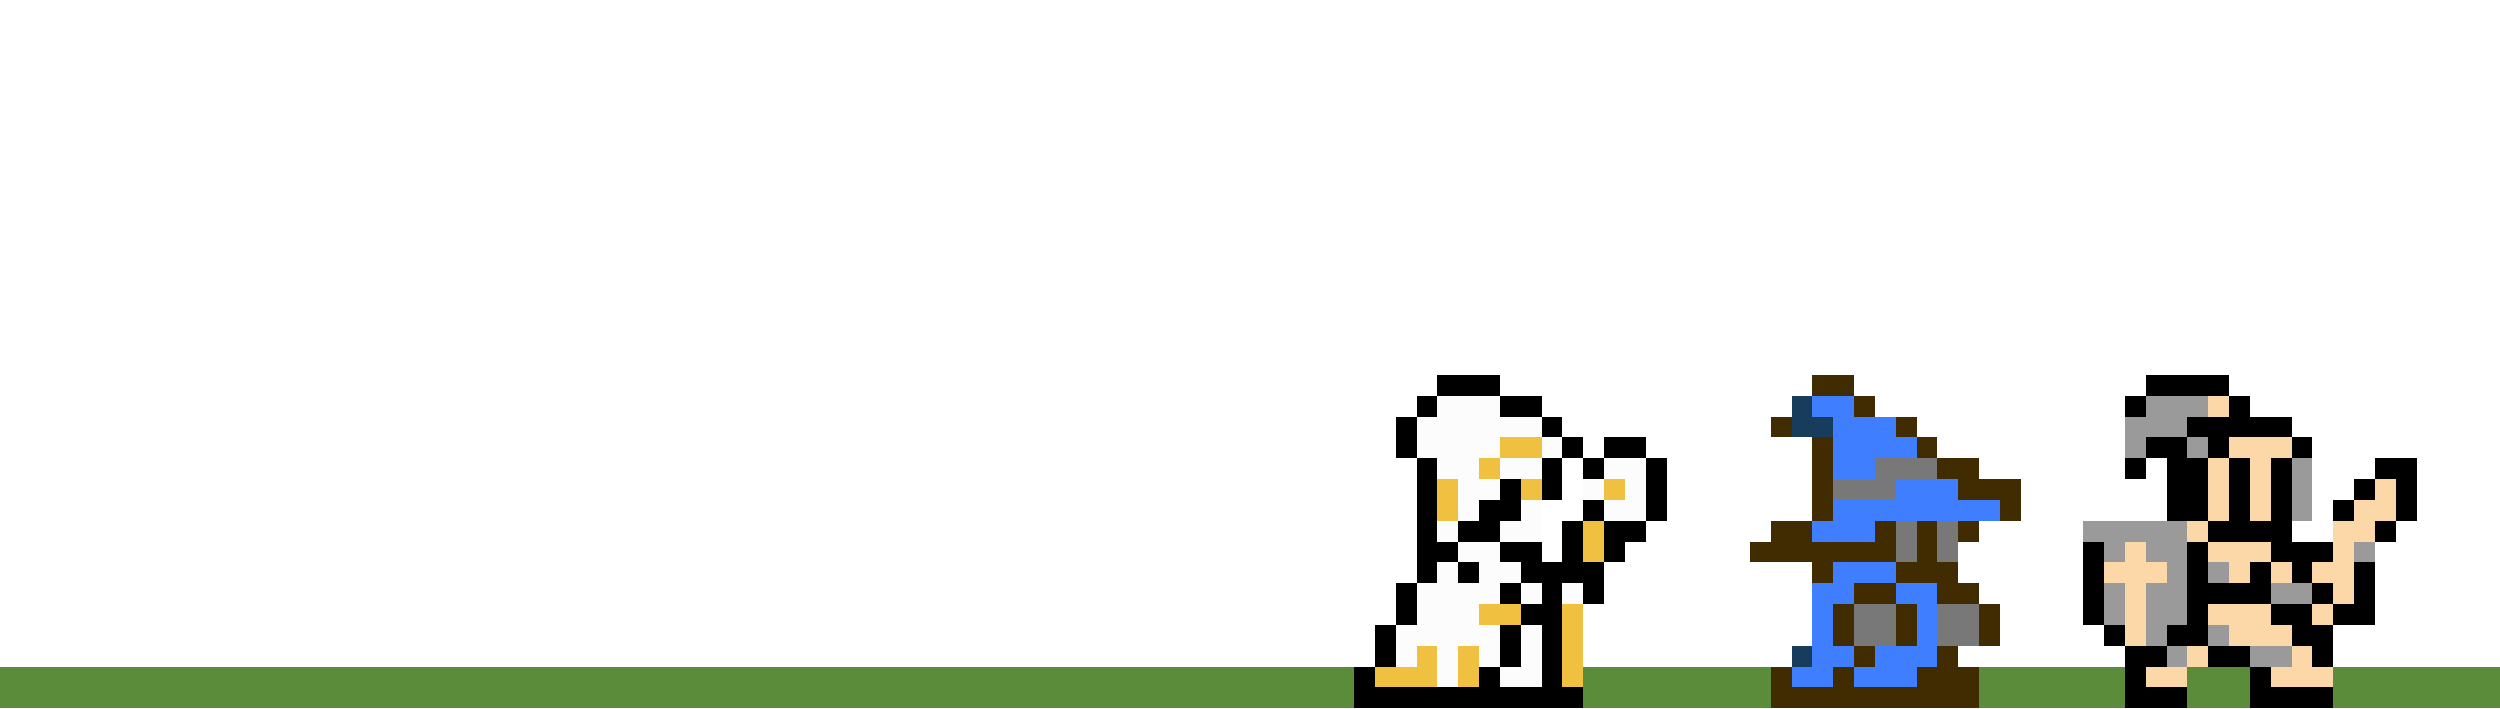
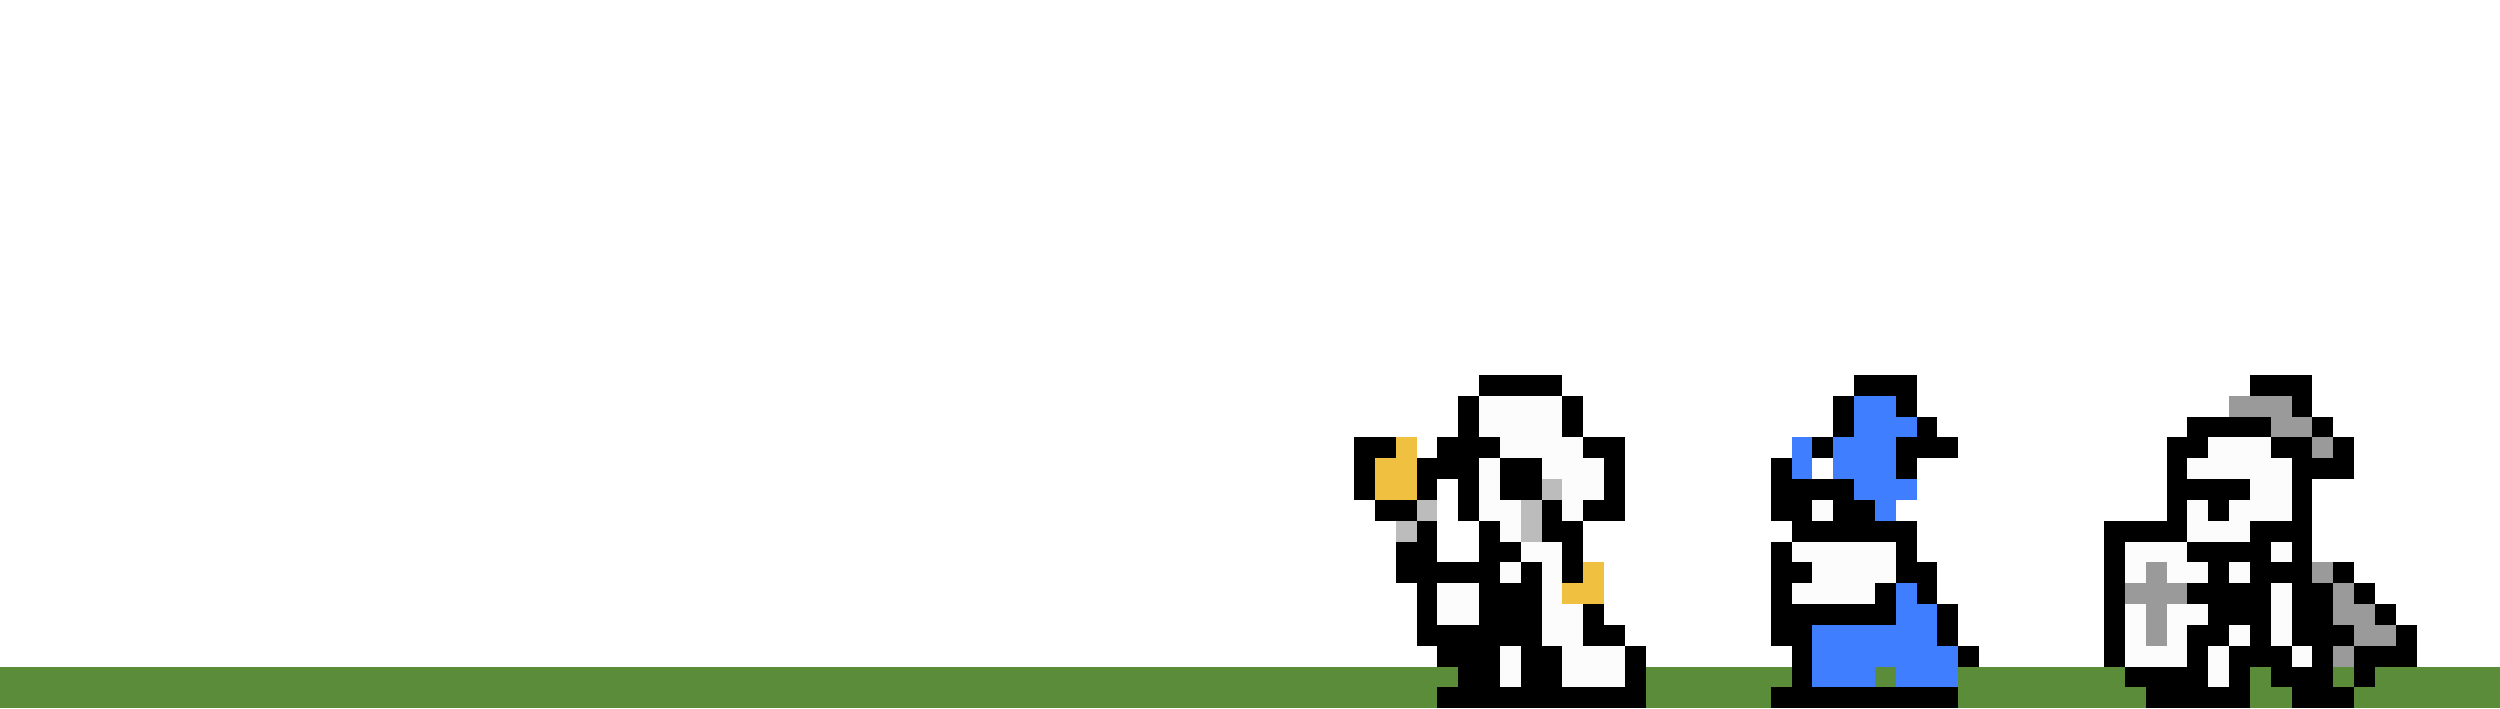
<svg xmlns="http://www.w3.org/2000/svg" viewBox="0 0 120 34" width="960" height="272" shape-rendering="crispEdges">
  <defs>
    <filter id="flash">
      <feFlood flood-color="#ffffff" />
      <feComposite operator="in" in2="SourceAlpha" />
    </filter>
    <g id="a0">
-       <path fill="#0e081a" d="M3 0h1v1h-1zM32 0h1v1h-1zM2 1h1v1h-1zM32 1h3v1h-3zM1 2h1v1h-1zM12 2h1v1h-1zM16 2h1v1h-1zM34 2h1v1h-1zM1 3h1v1h-1zM8 3h1v1h-1zM13 3h1v1h-1zM16 3h1v1h-1zM18 3h1v1h-1zM2 4h1v1h-1zM13 4h2v1h-2zM23 4h1v1h-1zM0 5h1v1h-1zM6 5h1v1h-1zM13 5h1v1h-1zM15 5h1v1h-1zM19 5h1v1h-1zM22 5h1v1h-1zM25 5h1v1h-1zM34 5h1v1h-1zM0 6h1v1h-1zM8 6h1v1h-1zM14 6h1v1h-1zM16 6h1v1h-1zM24 6h1v1h-1zM26 6h1v1h-1zM28 6h1v1h-1zM33 6h1v1h-1zM1 7h1v1h-1zM9 7h1v1h-1zM16 7h1v1h-1zM26 7h2v1h-2zM30 7h1v1h-1zM33 7h1v1h-1zM1 8h4v1h-4zM25 8h1v1h-1zM28 8h1v1h-1zM34 8h1v1h-1zM6 9h1v1h-1zM11 9h1v1h-1zM27 9h1v1h-1zM34 9h1v1h-1zM5 10h2v1h-2zM20 10h1v1h-1zM25 10h2v1h-2zM33 10h2v1h-2zM2 11h3v1h-3zM7 11h1v1h-1zM20 11h3v1h-3zM24 11h2v1h-2zM28 11h1v1h-1zM30 11h1v1h-1zM33 11h1v1h-1zM5 12h2v1h-2zM14 12h1v1h-1zM20 12h1v1h-1zM23 12h1v1h-1zM25 12h1v1h-1zM27 12h1v1h-1zM31 12h2v1h-2zM1 13h1v1h-1zM5 13h1v1h-1zM15 13h1v1h-1zM21 13h6v1h-6zM29 13h2v1h-2zM2 14h2v1h-2zM13 14h1v1h-1zM24 14h2v1h-2zM1 15h1v1h-1zM11 15h2v1h-2zM14 15h1v1h-1zM24 15h1v1h-1zM26 15h1v1h-1zM28 15h1v1h-1zM0 16h1v1h-1zM10 16h1v1h-1zM12 16h1v1h-1zM20 16h1v1h-1zM22 16h1v1h-1zM24 16h1v1h-1zM27 16h2v1h-2zM30 16h1v1h-1zM2 17h2v1h-2zM8 17h2v1h-2zM11 17h1v1h-1zM19 17h1v1h-1zM22 17h1v1h-1zM30 17h3v1h-3zM0 18h1v1h-1zM2 18h1v1h-1zM4 18h1v1h-1zM9 18h2v1h-2zM24 18h1v1h-1zM33 18h1v1h-1zM0 19h2v1h-2zM4 19h1v1h-1zM10 19h3v1h-3zM21 19h1v1h-1zM25 19h1v1h-1zM33 19h1v1h-1zM3 20h1v1h-1zM13 20h1v1h-1zM22 20h1v1h-1zM26 20h1v1h-1zM34 20h1v1h-1zM2 21h1v1h-1zM23 21h1v1h-1zM27 21h1v1h-1zM30 21h1v1h-1zM34 21h1v1h-1zM1 22h1v1h-1zM14 22h1v1h-1zM24 22h2v1h-2zM27 22h1v1h-1zM30 22h2v1h-2zM34 22h1v1h-1zM1 23h1v1h-1zM4 23h2v1h-2zM10 23h1v1h-1zM12 23h1v1h-1zM15 23h1v1h-1zM26 23h1v1h-1zM28 23h1v1h-1zM30 23h3v1h-3zM1 24h1v1h-1zM3 24h1v1h-1zM5 24h1v1h-1zM12 24h1v1h-1zM15 24h1v1h-1zM20 24h1v1h-1zM26 24h1v1h-1zM32 24h1v1h-1zM2 25h1v1h-1zM11 25h1v1h-1zM15 25h1v1h-1zM27 25h1v1h-1zM31 25h1v1h-1zM2 26h1v1h-1zM4 26h1v1h-1zM8 26h1v1h-1zM11 26h2v1h-2zM15 26h4v1h-4zM20 26h1v1h-1zM27 26h1v1h-1zM30 26h2v1h-2zM34 26h1v1h-1zM3 27h1v1h-1zM7 27h1v1h-1zM11 27h1v1h-1zM13 27h1v1h-1zM19 27h1v1h-1zM26 27h1v1h-1zM30 27h1v1h-1zM33 27h1v1h-1zM2 28h1v1h-1zM7 28h1v1h-1zM9 28h1v1h-1zM11 28h1v1h-1zM14 28h1v1h-1zM18 28h1v1h-1zM26 28h1v1h-1zM31 28h2v1h-2zM8 29h2v1h-2zM11 29h1v1h-1zM27 29h1v1h-1zM0 30h1v1h-1zM12 30h1v1h-1zM24 30h1v1h-1zM28 30h2v1h-2zM0 31h1v1h-1zM3 31h1v1h-1zM5 31h1v1h-1zM9 31h1v1h-1zM13 31h1v1h-1zM18 31h1v1h-1zM24 31h2v1h-2zM30 31h1v1h-1zM0 32h1v1h-1zM2 32h2v1h-2zM6 32h1v1h-1zM9 32h2v1h-2zM14 32h1v1h-1zM16 32h3v1h-3zM21 32h2v1h-2zM25 32h2v1h-2zM31 32h2v1h-2zM0 33h2v1h-2zM3 33h2v1h-2zM7 33h3v1h-3zM11 33h4v1h-4zM18 33h3v1h-3zM22 33h4v1h-4zM27 33h6v1h-6z" />
-       <path fill="#212a1d" d="M8 0h1v1h-1zM12 0h1v1h-1zM18 0h3v1h-3zM27 0h1v1h-1zM9 1h1v1h-1zM11 1h2v1h-2zM18 1h2v1h-2zM21 1h1v1h-1zM25 1h1v1h-1zM9 2h3v1h-3zM13 2h1v1h-1zM17 2h3v1h-3zM22 2h1v1h-1zM24 2h1v1h-1zM31 2h1v1h-1zM11 3h1v1h-1zM15 3h1v1h-1zM19 3h1v1h-1zM22 3h2v1h-2zM30 3h1v1h-1zM4 4h1v1h-1zM6 4h3v1h-3zM11 4h1v1h-1zM19 4h1v1h-1zM22 4h1v1h-1zM25 4h1v1h-1zM30 4h1v1h-1zM3 5h1v1h-1zM5 5h1v1h-1zM14 5h1v1h-1zM26 5h2v1h-2zM29 5h2v1h-2zM6 6h2v1h-2zM15 6h1v1h-1zM20 6h1v1h-1zM22 6h1v1h-1zM27 6h1v1h-1zM31 6h2v1h-2zM5 7h1v1h-1zM8 7h1v1h-1zM10 7h1v1h-1zM15 7h1v1h-1zM24 7h1v1h-1zM6 8h2v1h-2zM10 8h2v1h-2zM16 8h1v1h-1zM29 8h2v1h-2zM9 9h1v1h-1zM12 9h1v1h-1zM28 9h2v1h-2zM31 9h2v1h-2zM7 10h2v1h-2zM13 10h1v1h-1zM27 10h4v1h-4zM26 11h1v1h-1zM2 12h1v1h-1zM15 12h1v1h-1zM13 13h1v1h-1zM12 14h1v1h-1zM18 14h1v1h-1zM13 15h1v1h-1zM7 16h1v1h-1zM9 16h1v1h-1zM15 16h1v1h-1zM20 17h1v1h-1zM23 17h3v1h-3zM18 19h1v1h-1zM26 19h1v1h-1zM21 20h1v1h-1zM19 21h1v1h-1zM11 22h1v1h-1zM6 23h1v1h-1zM11 23h1v1h-1zM18 23h1v1h-1zM20 23h1v1h-1zM25 23h1v1h-1zM11 24h1v1h-1zM13 24h1v1h-1zM18 24h2v1h-2zM29 24h1v1h-1zM13 25h1v1h-1zM17 25h2v1h-2zM21 25h2v1h-2zM7 26h1v1h-1zM13 26h1v1h-1zM8 27h1v1h-1zM2 29h1v1h-1zM17 29h2v1h-2zM4 30h1v1h-1zM17 30h1v1h-1zM19 30h1v1h-1zM17 31h1v1h-1z" />
-       <path fill="#2a712e" d="M7 0h1v1h-1zM9 0h1v1h-1zM11 0h1v1h-1zM21 0h1v1h-1zM26 0h1v1h-1zM28 0h1v1h-1zM31 0h1v1h-1zM8 1h1v1h-1zM10 1h1v1h-1zM16 1h2v1h-2zM22 1h3v1h-3zM28 1h2v1h-2zM31 1h1v1h-1zM2 2h1v1h-1zM4 2h1v1h-1zM6 2h1v1h-1zM8 2h1v1h-1zM15 2h1v1h-1zM23 2h1v1h-1zM29 2h2v1h-2zM32 2h1v1h-1zM2 3h2v1h-2zM5 3h3v1h-3zM10 3h1v1h-1zM14 3h1v1h-1zM24 3h2v1h-2zM27 3h1v1h-1zM31 3h1v1h-1zM3 4h1v1h-1zM5 4h1v1h-1zM26 4h2v1h-2zM29 4h1v1h-1zM31 4h2v1h-2zM34 4h1v1h-1zM2 5h1v1h-1zM4 5h1v1h-1zM28 5h1v1h-1zM31 5h3v1h-3zM1 6h2v1h-2zM5 6h1v1h-1zM3 7h2v1h-2zM6 7h2v1h-2zM31 7h2v1h-2zM5 8h1v1h-1zM8 8h2v1h-2zM31 8h1v1h-1zM5 9h1v1h-1zM7 9h2v1h-2zM10 9h1v1h-1zM33 9h1v1h-1zM9 10h4v1h-4zM31 10h2v1h-2zM10 11h1v1h-1zM13 11h1v1h-1zM31 11h2v1h-2zM9 12h1v1h-1zM12 12h2v1h-2zM12 17h2v1h-2zM11 18h3v1h-3zM13 19h2v1h-2zM28 19h1v1h-1zM6 20h1v1h-1zM14 20h2v1h-2zM29 20h1v1h-1zM6 21h1v1h-1zM8 21h1v1h-1zM14 21h2v1h-2zM17 21h1v1h-1zM15 22h2v1h-2zM19 22h1v1h-1zM16 23h1v1h-1zM16 24h2v1h-2zM16 25h1v1h-1z" />
-       <path fill="#68b035" d="M4 0h3v1h-3zM10 0h1v1h-1zM13 0h5v1h-5zM22 0h4v1h-4zM29 0h2v1h-2zM3 1h5v1h-5zM13 1h3v1h-3zM26 1h2v1h-2zM30 1h1v1h-1zM3 2h1v1h-1zM5 2h1v1h-1zM7 2h1v1h-1zM14 2h1v1h-1zM25 2h4v1h-4zM33 2h1v1h-1zM4 3h1v1h-1zM26 3h1v1h-1zM28 3h2v1h-2zM32 3h3v1h-3zM28 4h1v1h-1zM33 4h1v1h-1zM1 5h1v1h-1zM3 6h2v1h-2zM2 7h1v1h-1zM32 8h2v1h-2zM9 11h1v1h-1zM11 11h2v1h-2zM11 12h1v1h-1zM5 15h1v1h-1zM14 18h1v1h-1zM31 18h2v1h-2zM5 19h1v1h-1zM15 19h1v1h-1zM30 19h1v1h-1zM7 20h1v1h-1zM16 20h1v1h-1zM16 21h1v1h-1zM18 21h1v1h-1zM20 21h1v1h-1zM17 22h2v1h-2zM20 22h1v1h-1zM17 23h1v1h-1zM19 23h1v1h-1z" />
-       <path fill="#690381" d="M2 9h1v1h-1zM31 14h1v1h-1zM31 15h1v1h-1zM0 17h1v1h-1zM24 21h1v1h-1zM28 24h1v1h-1zM31 24h1v1h-1zM19 25h1v1h-1zM15 27h1v1h-1zM17 28h1v1h-1zM1 29h1v1h-1zM16 29h1v1h-1zM16 30h1v1h-1z" />
-       <path fill="#6d373d" d="M22 18h1v1h-1z" />
-       <path fill="#6e481c" d="M20 1h1v1h-1zM21 2h1v1h-1zM9 3h1v1h-1zM12 3h1v1h-1zM17 3h1v1h-1zM9 4h2v1h-2zM15 4h1v1h-1zM24 4h1v1h-1zM7 5h1v1h-1zM11 5h1v1h-1zM16 5h1v1h-1zM23 5h1v1h-1zM23 6h1v1h-1zM25 6h1v1h-1zM30 6h1v1h-1zM14 7h1v1h-1zM12 8h1v1h-1zM24 8h1v1h-1zM17 9h1v1h-1zM25 9h1v1h-1zM30 9h1v1h-1zM17 10h1v1h-1zM8 11h1v1h-1zM14 11h1v1h-1zM17 11h2v1h-2zM27 11h1v1h-1zM3 12h1v1h-1zM7 12h1v1h-1zM18 12h1v1h-1zM26 12h1v1h-1zM3 13h1v1h-1zM12 13h1v1h-1zM14 13h1v1h-1zM16 13h1v1h-1zM18 13h1v1h-1zM4 14h1v1h-1zM11 14h1v1h-1zM14 14h1v1h-1zM22 14h1v1h-1zM6 15h1v1h-1zM10 15h1v1h-1zM15 15h1v1h-1zM18 15h1v1h-1zM25 15h1v1h-1zM30 15h1v1h-1zM3 16h1v1h-1zM8 16h1v1h-1zM13 16h2v1h-2zM16 16h2v1h-2zM23 16h1v1h-1zM25 16h1v1h-1zM29 16h1v1h-1zM4 17h1v1h-1zM14 17h1v1h-1zM16 17h1v1h-1zM18 18h2v1h-2zM21 18h1v1h-1zM25 18h2v1h-2zM17 19h1v1h-1zM4 20h1v1h-1zM17 20h2v1h-2zM20 20h1v1h-1zM27 20h1v1h-1zM30 20h1v1h-1zM31 21h1v1h-1zM5 22h2v1h-2zM9 22h1v1h-1zM21 22h1v1h-1zM3 23h1v1h-1zM21 23h1v1h-1zM10 24h1v1h-1zM21 24h2v1h-2zM7 25h1v1h-1zM12 25h1v1h-1zM23 25h1v1h-1zM32 25h1v1h-1zM21 26h2v1h-2zM25 26h2v1h-2zM4 27h1v1h-1zM9 27h1v1h-1zM20 27h2v1h-2zM31 27h1v1h-1zM8 28h1v1h-1zM19 28h2v1h-2zM5 29h1v1h-1zM19 29h2v1h-2zM1 30h1v1h-1zM5 30h1v1h-1zM10 30h2v1h-2zM18 30h1v1h-1zM25 30h1v1h-1zM6 31h1v1h-1zM10 31h1v1h-1zM16 31h1v1h-1zM21 31h2v1h-2zM29 31h1v1h-1zM11 32h1v1h-1zM20 32h1v1h-1zM23 32h1v1h-1zM27 32h1v1h-1z" />
-       <path fill="#895e24" d="M20 2h1v1h-1zM16 4h1v1h-1zM20 4h1v1h-1zM8 5h1v1h-1zM17 5h1v1h-1zM24 5h1v1h-1zM9 6h1v1h-1zM29 6h1v1h-1zM22 7h1v1h-1zM29 7h1v1h-1zM22 8h1v1h-1zM13 9h1v1h-1zM16 9h1v1h-1zM20 9h1v1h-1zM26 9h1v1h-1zM23 10h1v1h-1zM15 11h1v1h-1zM6 13h1v1h-1zM8 13h1v1h-1zM15 14h1v1h-1zM9 15h1v1h-1zM17 15h1v1h-1zM2 16h1v1h-1zM15 17h1v1h-1zM26 17h1v1h-1zM29 17h1v1h-1zM5 18h1v1h-1zM27 18h1v1h-1zM16 19h1v1h-1zM20 19h1v1h-1zM27 19h1v1h-1zM10 20h1v1h-1zM5 21h1v1h-1zM21 21h1v1h-1zM4 22h1v1h-1zM10 22h1v1h-1zM28 22h1v1h-1zM32 22h1v1h-1zM22 23h1v1h-1zM23 24h1v1h-1zM33 25h1v1h-1zM23 26h1v1h-1zM32 26h2v1h-2zM14 27h1v1h-1zM22 27h1v1h-1zM32 27h1v1h-1zM3 28h1v1h-1zM4 29h1v1h-1zM24 29h1v1h-1zM1 31h2v1h-2zM19 31h1v1h-1zM26 31h1v1h-1zM4 32h1v1h-1zM7 32h1v1h-1z" />
-       <path fill="#895f28" d="M20 3h1v1h-1zM2 13h1v1h-1zM11 13h1v1h-1zM7 14h1v1h-1zM20 15h1v1h-1zM21 17h1v1h-1zM15 18h1v1h-1zM32 19h1v1h-1zM22 21h1v1h-1zM29 21h1v1h-1zM7 22h1v1h-1zM7 23h1v1h-1zM21 28h1v1h-1zM7 29h1v1h-1zM8 30h2v1h-2z" />
-       <path fill="#9d6c29" d="M21 3h1v1h-1zM12 4h1v1h-1zM20 5h1v1h-1zM10 6h1v1h-1zM13 6h1v1h-1zM17 6h1v1h-1zM11 7h1v1h-1zM17 7h2v1h-2zM25 7h1v1h-1zM17 8h1v1h-1zM19 8h1v1h-1zM26 8h1v1h-1zM18 9h2v1h-2zM18 10h1v1h-1zM4 12h1v1h-1zM8 12h1v1h-1zM10 12h1v1h-1zM17 12h1v1h-1zM4 13h1v1h-1zM5 14h1v1h-1zM10 14h1v1h-1zM16 14h2v1h-2zM30 14h1v1h-1zM16 15h1v1h-1zM4 16h1v1h-1zM26 16h1v1h-1zM1 17h1v1h-1zM5 17h1v1h-1zM17 17h2v1h-2zM28 17h1v1h-1zM1 18h1v1h-1zM17 18h1v1h-1zM20 18h1v1h-1zM6 19h1v1h-1zM9 19h1v1h-1zM19 19h1v1h-1zM19 20h1v1h-1zM31 20h1v1h-1zM23 23h1v1h-1zM2 24h1v1h-1zM7 24h1v1h-1zM24 24h1v1h-1zM33 24h1v1h-1zM5 25h1v1h-1zM8 25h1v1h-1zM24 25h1v1h-1zM34 25h1v1h-1zM9 26h1v1h-1zM24 27h1v1h-1zM4 28h1v1h-1zM24 28h1v1h-1zM3 29h1v1h-1zM25 29h1v1h-1zM2 30h2v1h-2zM4 31h1v1h-1zM1 32h1v1h-1zM28 32h1v1h-1z" />
-       <path fill="#a0912d" d="M28 18h1v1h-1zM5 20h1v1h-1zM28 20h1v1h-1zM9 21h1v1h-1zM22 22h2v1h-2zM24 23h1v1h-1zM24 26h1v1h-1zM23 28h1v1h-1z" />
-       <path fill="#a7742a" d="M17 4h2v1h-2zM21 4h1v1h-1zM9 5h1v1h-1zM12 5h1v1h-1zM12 7h1v1h-1zM28 7h1v1h-1zM13 8h1v1h-1zM18 8h1v1h-1zM27 8h1v1h-1zM23 9h1v1h-1zM14 10h1v1h-1zM19 10h1v1h-1zM19 11h1v1h-1zM23 11h1v1h-1zM16 12h1v1h-1zM19 12h1v1h-1zM7 13h1v1h-1zM19 13h1v1h-1zM29 14h1v1h-1zM2 15h2v1h-2zM23 15h1v1h-1zM29 15h1v1h-1zM1 16h1v1h-1zM18 16h1v1h-1zM27 17h1v1h-1zM16 18h1v1h-1zM29 18h2v1h-2zM29 19h1v1h-1zM3 21h2v1h-2zM28 21h1v1h-1zM32 21h1v1h-1zM2 22h2v1h-2zM12 22h1v1h-1zM25 25h2v1h-2zM23 27h1v1h-1zM25 27h1v1h-1zM5 28h1v1h-1zM22 28h1v1h-1zM22 29h1v1h-1zM6 30h1v1h-1zM21 30h2v1h-2zM26 30h1v1h-1zM11 31h1v1h-1zM27 31h1v1h-1zM12 32h2v1h-2zM19 32h1v1h-1z" />
-       <path fill="#c28b33" d="M10 5h1v1h-1zM18 5h1v1h-1zM11 6h2v1h-2zM13 7h1v1h-1zM21 7h1v1h-1zM23 7h1v1h-1zM15 8h1v1h-1zM24 9h1v1h-1zM15 10h2v1h-2zM21 10h1v1h-1zM9 13h1v1h-1zM17 13h1v1h-1zM20 13h1v1h-1zM6 14h1v1h-1zM8 14h2v1h-2zM19 15h1v1h-1zM22 15h1v1h-1zM7 17h1v1h-1zM8 18h1v1h-1zM31 19h1v1h-1zM8 22h1v1h-1zM29 22h1v1h-1zM2 23h1v1h-1zM8 23h2v1h-2zM13 23h1v1h-1zM29 23h1v1h-1zM33 23h1v1h-1zM6 24h1v1h-1zM8 24h1v1h-1zM34 24h1v1h-1zM6 25h1v1h-1zM6 26h1v1h-1zM10 29h1v1h-1zM21 29h1v1h-1zM23 29h1v1h-1zM26 29h1v1h-1zM7 30h1v1h-1zM20 30h1v1h-1zM27 30h1v1h-1zM7 31h1v1h-1zM20 31h1v1h-1zM8 32h1v1h-1zM24 32h1v1h-1zM30 32h1v1h-1z" />
-       <path fill="#d09a3c" d="M21 6h1v1h-1zM19 7h1v1h-1zM14 8h1v1h-1zM20 8h1v1h-1zM23 8h1v1h-1zM14 9h2v1h-2zM24 10h1v1h-1zM16 11h1v1h-1zM10 13h1v1h-1zM19 14h3v1h-3zM23 14h1v1h-1zM4 15h1v1h-1zM7 15h2v1h-2zM5 16h2v1h-2zM19 16h1v1h-1zM21 16h1v1h-1zM6 17h1v1h-1zM6 18h2v1h-2zM7 19h2v1h-2zM8 20h2v1h-2zM11 20h2v1h-2zM32 20h2v1h-2zM7 21h1v1h-1zM10 21h1v1h-1zM33 21h1v1h-1zM13 22h1v1h-1zM33 22h1v1h-1zM25 24h1v1h-1zM14 25h1v1h-1zM5 26h1v1h-1zM5 27h2v1h-2zM6 28h1v1h-1zM23 30h1v1h-1zM8 31h1v1h-1zM12 31h1v1h-1zM23 31h1v1h-1zM28 31h1v1h-1zM29 32h1v1h-1z" />
-       <path fill="#d9a244" d="M21 5h1v1h-1zM18 6h2v1h-2zM20 7h1v1h-1zM21 9h2v1h-2zM22 10h1v1h-1zM21 15h1v1h-1zM11 21h3v1h-3zM34 23h1v1h-1zM9 24h1v1h-1zM9 25h2v1h-2zM14 26h1v1h-1zM10 27h1v1h-1zM10 28h1v1h-1zM25 28h1v1h-1zM6 29h1v1h-1z" />
-       <path fill="#e1bc3d" d="M21 8h1v1h-1zM21 12h2v1h-2zM24 12h1v1h-1zM14 23h1v1h-1zM14 24h1v1h-1zM10 26h1v1h-1z" />
+       <path fill="#080513" d="M18 0h5v1h-5zM17 1h1v1h-1zM23 1h1v1h-1zM10 2h3v1h-3zM16 2h2v1h-2zM24 2h1v1h-1zM9 3h1v1h-1zM13 3h4v1h-4zM25 3h1v1h-1zM8 4h1v1h-1zM11 4h1v1h-1zM14 4h1v1h-1zM16 4h1v1h-1zM20 4h1v1h-1zM25 4h1v1h-1zM9 5h5v1h-5zM16 5h4v1h-4zM21 5h4v1h-4zM42 5h1v1h-1zM11 6h1v1h-1zM14 6h4v1h-4zM19 6h1v1h-1zM21 6h2v1h-2zM25 6h1v1h-1zM41 6h2v1h-2zM14 7h4v1h-4zM19 7h2v1h-2zM22 7h4v1h-4zM41 7h2v1h-2zM9 8h2v1h-2zM13 8h2v1h-2zM16 8h11v1h-11zM40 8h1v1h-1zM42 8h1v1h-1zM8 9h1v1h-1zM13 9h1v1h-1zM16 9h1v1h-1zM20 9h5v1h-5zM27 9h1v1h-1zM39 9h1v1h-1zM42 9h1v1h-1zM6 10h2v1h-2zM14 10h1v1h-1zM16 10h1v1h-1zM20 10h5v1h-5zM26 10h2v1h-2zM38 10h1v1h-1zM42 10h1v1h-1zM5 11h1v1h-1zM16 11h1v1h-1zM21 11h3v1h-3zM25 11h3v1h-3zM37 11h1v1h-1zM41 11h1v1h-1zM4 12h2v1h-2zM15 12h1v1h-1zM22 12h1v1h-1zM28 12h1v1h-1zM36 12h1v1h-1zM41 12h1v1h-1zM3 13h1v1h-1zM6 13h1v1h-1zM11 13h1v1h-1zM15 13h1v1h-1zM22 13h1v1h-1zM25 13h1v1h-1zM28 13h1v1h-1zM35 13h1v1h-1zM40 13h1v1h-1zM3 14h1v1h-1zM7 14h5v1h-5zM15 14h1v1h-1zM22 14h1v1h-1zM24 14h1v1h-1zM26 14h2v1h-2zM29 14h6v1h-6zM39 14h1v1h-1zM2 15h1v1h-1zM8 15h1v1h-1zM11 15h1v1h-1zM14 15h1v1h-1zM22 15h1v1h-1zM24 15h1v1h-1zM30 15h2v1h-2zM33 15h1v1h-1zM37 15h2v1h-2zM2 16h6v1h-6zM10 16h1v1h-1zM14 16h10v1h-10zM25 16h1v1h-1zM28 16h2v1h-2zM32 16h1v1h-1zM34 16h3v1h-3zM2 17h1v1h-1zM6 17h1v1h-1zM10 17h1v1h-1zM14 17h1v1h-1zM17 17h4v1h-4zM22 17h2v1h-2zM26 17h1v1h-1zM28 17h3v1h-3zM32 17h1v1h-1zM34 17h1v1h-1zM2 18h1v1h-1zM6 18h1v1h-1zM9 18h1v1h-1zM13 18h8v1h-8zM22 18h1v1h-1zM24 18h1v1h-1zM28 18h2v1h-2zM31 18h2v1h-2zM34 18h1v1h-1zM2 19h2v1h-2zM6 19h1v1h-1zM8 19h2v1h-2zM12 19h2v1h-2zM15 19h1v1h-1zM18 19h1v1h-1zM20 19h1v1h-1zM23 19h2v1h-2zM29 19h4v1h-4zM4 20h2v1h-2zM7 20h1v1h-1zM12 20h1v1h-1zM20 20h1v1h-1zM23 20h1v1h-1zM25 20h1v1h-1zM30 20h3v1h-3zM6 21h1v1h-1zM11 21h1v1h-1zM17 21h1v1h-1zM19 21h1v1h-1zM23 21h1v1h-1zM26 21h1v1h-1zM4 22h2v1h-2zM10 22h1v1h-1zM17 22h3v1h-3zM22 22h2v1h-2zM27 22h1v1h-1zM2 23h1v1h-1zM8 23h2v1h-2zM16 23h4v1h-4zM22 23h1v1h-1zM1 24h2v1h-2zM8 24h3v1h-3zM14 24h6v1h-6zM22 24h1v1h-1zM24 24h1v1h-1zM28 24h1v1h-1zM0 25h2v1h-2zM6 25h3v1h-3zM10 25h6v1h-6zM18 25h1v1h-1zM21 25h9v1h-9zM1 26h1v1h-1zM5 26h3v1h-3zM13 26h2v1h-2zM18 26h1v1h-1zM20 26h2v1h-2zM24 26h1v1h-1zM29 26h1v1h-1zM2 27h1v1h-1zM5 27h4v1h-4zM14 27h1v1h-1zM17 27h1v1h-1zM20 27h1v1h-1zM23 27h1v1h-1zM3 28h4v1h-4zM9 28h5v1h-5zM17 28h2v1h-2zM23 28h1v1h-1zM25 28h5v1h-5zM5 29h2v1h-2zM10 29h2v1h-2zM25 29h3v1h-3zM29 29h1v1h-1zM5 30h1v1h-1zM10 30h1v1h-1zM25 30h1v1h-1zM29 30h1v1h-1zM5 31h1v1h-1zM9 31h2v1h-2zM25 31h1v1h-1zM31 31h2v1h-2zM4 32h1v1h-1zM25 32h1v1h-1zM28 32h1v1h-1zM33 32h1v1h-1zM4 33h7v1h-7zM25 33h9v1h-9z" />
+       <path fill="#42352d" d="M18 1h1v1h-1zM12 8h1v1h-1zM15 8h1v1h-1zM15 9h1v1h-1zM25 9h1v1h-1zM13 10h1v1h-1zM6 11h1v1h-1zM14 11h1v1h-1zM24 11h1v1h-1zM6 12h1v1h-1zM10 12h2v1h-2zM23 12h2v1h-2zM27 12h1v1h-1zM7 13h1v1h-1zM9 13h2v1h-2zM14 13h1v1h-1zM23 13h1v1h-1zM27 13h1v1h-1zM19 14h1v1h-1zM25 14h1v1h-1zM7 15h1v1h-1zM25 15h1v1h-1zM11 17h1v1h-1zM27 17h1v1h-1zM10 18h1v1h-1zM14 19h1v1h-1zM16 19h1v1h-1zM8 20h1v1h-1zM11 20h1v1h-1zM7 21h1v1h-1zM18 21h1v1h-1zM7 23h1v1h-1zM10 23h1v1h-1zM23 23h1v1h-1zM23 24h1v1h-1zM12 27h2v1h-2zM19 27h1v1h-1zM24 27h2v1h-2zM7 28h2v1h-2zM9 29h1v1h-1zM28 29h1v1h-1zM26 30h1v1h-1zM6 31h3v1h-3zM26 31h1v1h-1zM9 32h1v1h-1z" />
+       <path fill="#584542" d="M19 20h1v1h-1zM11 22h1v1h-1zM29 27h1v1h-1z" />
+       <path fill="#6e481c" d="M18 3h1v1h-1zM23 3h2v1h-2zM17 4h1v1h-1zM14 5h1v1h-1zM11 8h1v1h-1zM9 9h4v1h-4zM8 10h5v1h-5zM15 10h1v1h-1zM25 10h1v1h-1zM7 11h7v1h-7zM7 12h3v1h-3zM12 12h2v1h-2zM19 12h1v1h-1zM26 12h1v1h-1zM8 13h1v1h-1zM12 13h2v1h-2zM26 13h1v1h-1zM4 14h2v1h-2zM12 14h3v1h-3zM6 15h1v1h-1zM12 15h2v1h-2zM28 15h2v1h-2zM11 16h3v1h-3zM27 16h1v1h-1zM12 17h1v1h-1zM15 17h2v1h-2zM21 17h1v1h-1zM11 18h2v1h-2zM21 18h1v1h-1zM5 19h1v1h-1zM10 19h2v1h-2zM9 20h2v1h-2zM22 20h1v1h-1zM8 21h3v1h-3zM6 22h4v1h-4zM20 22h1v1h-1zM3 23h4v1h-4zM3 24h3v1h-3zM2 25h4v1h-4zM3 26h2v1h-2zM9 26h2v1h-2zM3 27h2v1h-2zM10 27h2v1h-2zM18 27h1v1h-1zM26 27h3v1h-3zM7 29h2v1h-2zM6 30h4v1h-4zM27 30h2v1h-2zM27 31h4v1h-4zM5 32h4v1h-4zM26 32h2v1h-2zM29 32h4v1h-4z" />
+       <path fill="#745350" d="M16 15h1v1h-1zM21 15h1v1h-1zM13 20h6v1h-6zM24 20h1v1h-1zM12 21h5v1h-5zM24 21h2v1h-2zM12 22h5v1h-5zM24 22h3v1h-3zM11 23h5v1h-5zM24 23h5v1h-5zM11 24h3v1h-3zM25 24h3v1h-3z" />
+       <path fill="#895e24" d="M21 4h1v1h-1zM19 13h1v1h-1zM23 15h1v1h-1zM6 24h1v1h-1zM9 25h1v1h-1zM11 26h2v1h-2zM24 28h1v1h-1z" />
+       <path fill="#ac9e8c" d="M40 9h1v1h-1zM39 10h2v1h-2zM38 11h3v1h-3zM37 12h3v1h-3zM36 13h3v1h-3zM35 14h3v1h-3zM34 15h2v1h-2z" />
+       <path fill="#b09266" d="M16 12h1v1h-1zM15 15h1v1h-1z" />
+       <path fill="#d4b9af" d="M17 12h1v1h-1zM16 13h1v1h-1zM17 15h1v1h-1z" />
+       <path fill="#dc2b18" d="M19 1h4v1h-4zM18 2h6v1h-6zM10 3h3v1h-3zM17 3h1v1h-1zM19 3h4v1h-4zM9 4h2v1h-2zM12 4h2v1h-2zM15 4h1v1h-1zM18 4h2v1h-2zM15 5h1v1h-1zM12 6h2v1h-2zM11 7h3v1h-3zM21 19h2v1h-2zM21 20h1v1h-1zM20 21h3v1h-3zM21 22h1v1h-1zM20 23h2v1h-2zM20 24h2v1h-2zM19 25h2v1h-2zM19 26h1v1h-1z" />
+       <path fill="#eaad24" d="M20 5h1v1h-1zM14 9h1v1h-1zM26 9h1v1h-1zM15 11h1v1h-1zM14 12h1v1h-1zM25 12h1v1h-1zM4 13h2v1h-2zM20 13h1v1h-1zM24 13h1v1h-1zM6 14h1v1h-1zM23 14h1v1h-1zM28 14h1v1h-1zM3 15h3v1h-3zM26 15h2v1h-2zM32 15h1v1h-1zM26 16h1v1h-1zM33 16h1v1h-1zM13 17h1v1h-1zM33 17h1v1h-1zM23 18h1v1h-1zM33 18h1v1h-1zM17 19h1v1h-1zM19 19h1v1h-1zM33 19h1v1h-1zM7 24h1v1h-1zM2 26h1v1h-1zM8 26h1v1h-1zM25 26h4v1h-4zM9 27h1v1h-1z" />
+       <path fill="#eea75f" d="M23 4h2v1h-2zM18 6h1v1h-1zM23 6h1v1h-1zM21 7h1v1h-1zM18 9h2v1h-2zM18 10h2v1h-2zM19 11h2v1h-2zM20 12h1v1h-1zM21 14h1v1h-1zM31 17h1v1h-1zM30 18h1v1h-1z" />
+       <path fill="#efd9d7" d="M41 8h1v1h-1zM17 9h1v1h-1zM41 9h1v1h-1zM17 10h1v1h-1zM41 10h1v1h-1zM17 11h1v1h-1zM18 12h1v1h-1zM21 12h1v1h-1zM40 12h1v1h-1zM17 13h2v1h-2zM21 13h1v1h-1zM39 13h1v1h-1zM17 14h2v1h-2zM20 14h1v1h-1zM38 14h1v1h-1zM18 15h3v1h-3zM36 15h1v1h-1z" />
+       <path fill="#faca8d" d="M22 4h1v1h-1zM20 6h1v1h-1zM24 6h1v1h-1zM18 7h1v1h-1zM18 11h1v1h-1zM16 14h1v1h-1zM30 16h2v1h-2zM3 17h3v1h-3zM3 18h3v1h-3zM4 19h1v1h-1z" />
    </g>
    <g id="a1">
-       <path fill="#000000" d="M9 0h4v1h-4zM8 1h1v1h-1zM13 1h1v1h-1zM6 2h5v1h-5zM5 3h1v1h-1zM9 3h1v1h-1zM11 3h2v1h-2zM0 4h2v1h-2zM6 4h1v1h-1zM8 4h1v1h-1zM10 4h2v1h-2zM13 4h1v1h-1zM0 5h1v1h-1zM2 5h1v1h-1zM6 5h1v1h-1zM8 5h1v1h-1zM10 5h2v1h-2zM0 6h1v1h-1zM3 6h1v1h-1zM6 6h1v1h-1zM8 6h1v1h-1zM10 6h2v1h-2zM1 7h1v1h-1zM6 7h4v1h-4zM4 8h3v1h-3zM10 8h1v1h-1zM15 8h1v1h-1zM2 9h1v1h-1zM5 9h1v1h-1zM7 9h1v1h-1zM10 9h1v1h-1zM15 9h1v1h-1zM2 10h1v1h-1zM4 10h1v1h-1zM7 10h4v1h-4zM15 10h1v1h-1zM2 11h2v1h-2zM5 11h2v1h-2zM10 11h1v1h-1zM15 11h1v1h-1zM4 12h2v1h-2zM10 12h2v1h-2zM14 12h1v1h-1zM4 13h1v1h-1zM8 13h2v1h-2zM12 13h2v1h-2zM7 14h1v1h-1zM13 14h1v1h-1zM4 15h4v1h-4zM11 15h3v1h-3z" />
-       <path fill="currentColor" d="M10 1h3v1h-3zM11 2h3v1h-3zM10 3h1v1h-1zM13 3h1v1h-1zM5 4h1v1h-1zM5 5h1v1h-1zM5 6h1v1h-1zM11 7h5v1h-5zM2 8h1v1h-1zM11 8h2v1h-2zM14 8h1v1h-1zM9 9h1v1h-1zM11 9h1v1h-1zM5 10h2v1h-2zM11 10h2v1h-2zM14 10h1v1h-1zM11 11h2v1h-2zM14 11h1v1h-1zM9 12h1v1h-1zM12 12h1v1h-1zM6 13h2v1h-2zM11 13h1v1h-1z" />
-       <path fill="#fcd8a8" d="M9 1h1v1h-1zM6 3h3v1h-3zM7 4h1v1h-1zM9 4h1v1h-1zM1 5h1v1h-1zM7 5h1v1h-1zM9 5h1v1h-1zM1 6h2v1h-2zM7 6h1v1h-1zM9 6h1v1h-1zM2 7h2v1h-2zM10 7h1v1h-1zM3 8h1v1h-1zM7 8h3v1h-3zM13 8h1v1h-1zM3 9h2v1h-2zM6 9h1v1h-1zM8 9h1v1h-1zM12 9h3v1h-3zM3 10h1v1h-1zM13 10h1v1h-1zM4 11h1v1h-1zM7 11h3v1h-3zM13 11h1v1h-1zM6 12h3v1h-3zM13 12h1v1h-1zM5 13h1v1h-1zM10 13h1v1h-1zM4 14h3v1h-3zM11 14h2v1h-2z" />
+       <path fill="#000000" d="M5 0h3v1h-3zM5 1h1v1h-1zM4 2h1v1h-1zM7 2h4v1h-4zM3 3h1v1h-1zM5 3h2v1h-2zM10 3h2v1h-2zM3 4h3v1h-3zM11 4h1v1h-1zM5 5h1v1h-1zM8 5h4v1h-4zM5 6h1v1h-1zM9 6h1v1h-1zM11 6h1v1h-1zM5 7h3v1h-3zM11 7h4v1h-4zM5 8h1v1h-1zM7 8h4v1h-4zM14 8h1v1h-1zM3 9h1v1h-1zM5 9h3v1h-3zM9 9h1v1h-1zM14 9h1v1h-1zM2 10h1v1h-1zM4 10h2v1h-2zM7 10h4v1h-4zM14 10h1v1h-1zM1 11h1v1h-1zM4 11h2v1h-2zM7 11h3v1h-3zM14 11h1v1h-1zM0 12h1v1h-1zM3 12h3v1h-3zM7 12h1v1h-1zM9 12h2v1h-2zM14 12h1v1h-1zM0 13h3v1h-3zM4 13h1v1h-1zM6 13h3v1h-3zM10 13h1v1h-1zM14 13h1v1h-1zM2 14h1v1h-1zM4 14h3v1h-3zM8 14h1v1h-1zM10 14h4v1h-4zM3 15h3v1h-3zM8 15h5v1h-5z" />
+       <path fill="currentColor" d="M6 1h3v1h-3zM5 2h2v1h-2zM4 3h1v1h-1zM4 9h1v1h-1zM12 9h1v1h-1zM3 10h1v1h-1zM11 10h3v1h-3zM2 11h2v1h-2zM12 11h1v1h-1zM1 12h2v1h-2zM12 12h1v1h-1zM3 13h1v1h-1z" />
+       <path fill="#fcfcfc" d="M7 3h3v1h-3zM6 4h5v1h-5zM6 5h2v1h-2zM6 6h3v1h-3zM10 6h1v1h-1zM8 7h3v1h-3zM6 8h1v1h-1zM11 8h3v1h-3zM8 9h1v1h-1zM10 9h2v1h-2zM13 9h1v1h-1zM6 10h1v1h-1zM6 11h1v1h-1zM10 11h2v1h-2zM13 11h1v1h-1zM6 12h1v1h-1zM8 12h1v1h-1zM11 12h1v1h-1zM13 12h1v1h-1zM5 13h1v1h-1zM9 13h1v1h-1zM11 13h3v1h-3zM9 14h1v1h-1z" />
    </g>
    <g id="a2">
-       <path fill="#183c5c" d="M11 1h1v1h-1zM10 2h2v1h-2zM11 13h1v1h-1z" />
-       <path fill="currentColor" d="M9 1h2v1h-2zM7 2h3v1h-3zM6 3h4v1h-4zM8 4h2v1h-2zM4 5h3v1h-3zM2 6h8v1h-8zM8 7h3v1h-3zM7 9h3v1h-3zM5 10h2v1h-2zM9 10h2v1h-2zM5 11h1v1h-1zM10 11h1v1h-1zM5 12h1v1h-1zM10 12h1v1h-1zM5 13h3v1h-3zM9 13h2v1h-2zM6 14h3v1h-3zM10 14h2v1h-2z" />
-       <path fill="#402c00" d="M9 0h2v1h-2zM8 1h1v1h-1zM6 2h1v1h-1zM12 2h1v1h-1zM5 3h1v1h-1zM10 3h1v1h-1zM3 4h2v1h-2zM10 4h1v1h-1zM1 5h3v1h-3zM10 5h1v1h-1zM1 6h1v1h-1zM10 6h1v1h-1zM3 7h1v1h-1zM5 7h1v1h-1zM7 7h1v1h-1zM11 7h2v1h-2zM5 8h1v1h-1zM7 8h7v1h-7zM4 9h3v1h-3zM10 9h1v1h-1zM3 10h2v1h-2zM7 10h2v1h-2zM2 11h1v1h-1zM6 11h1v1h-1zM9 11h1v1h-1zM2 12h1v1h-1zM6 12h1v1h-1zM9 12h1v1h-1zM4 13h1v1h-1zM8 13h1v1h-1zM3 14h3v1h-3zM9 14h1v1h-1zM12 14h1v1h-1zM3 15h10v1h-10z" />
-       <path fill="#787878" d="M5 4h3v1h-3zM7 5h3v1h-3zM4 7h1v1h-1zM6 7h1v1h-1zM4 8h1v1h-1zM6 8h1v1h-1zM3 11h2v1h-2zM7 11h2v1h-2zM3 12h2v1h-2zM7 12h2v1h-2z" />
+       <path fill="#000000" d="M6 0h3v1h-3zM6 1h1v1h-1zM9 1h1v1h-1zM5 2h1v1h-1zM9 2h1v1h-1zM4 3h3v1h-3zM10 3h1v1h-1zM6 4h1v1h-1zM12 4h1v1h-1zM9 5h4v1h-4zM8 6h2v1h-2zM11 6h2v1h-2zM6 7h6v1h-6zM6 8h1v1h-1zM12 8h1v1h-1zM5 9h2v1h-2zM11 9h2v1h-2zM5 10h1v1h-1zM7 10h1v1h-1zM12 10h1v1h-1zM4 11h1v1h-1zM7 11h6v1h-6zM4 12h1v1h-1zM11 12h2v1h-2zM3 13h1v1h-1zM11 13h1v1h-1zM11 14h1v1h-1zM4 15h9v1h-9z" />
+       <path fill="currentColor" d="M7 1h2v1h-2zM6 2h3v1h-3zM7 3h3v1h-3zM11 3h1v1h-1zM7 4h3v1h-3zM11 4h1v1h-1zM6 5h3v1h-3zM7 6h1v1h-1zM6 10h1v1h-1zM5 11h2v1h-2zM5 12h6v1h-6zM4 13h7v1h-7zM4 14h3v1h-3zM8 14h3v1h-3z" />
+       <path fill="#fcfcfc" d="M10 6h1v1h-1zM7 8h5v1h-5zM7 9h4v1h-4zM8 10h4v1h-4z" />
    </g>
    <g id="a3">
-       <path fill="#000000" d="M8 0h3v1h-3zM6 1h2v1h-2zM11 1h1v1h-1zM5 2h1v1h-1zM12 2h1v1h-1zM1 3h2v1h-2zM4 3h1v1h-1zM12 3h1v1h-1zM0 4h1v1h-1zM3 4h1v1h-1zM5 4h1v1h-1zM11 4h1v1h-1zM0 5h1v1h-1zM5 5h1v1h-1zM7 5h1v1h-1zM11 5h1v1h-1zM0 6h1v1h-1zM3 6h1v1h-1zM7 6h2v1h-2zM11 6h1v1h-1zM1 7h2v1h-2zM4 7h1v1h-1zM8 7h2v1h-2zM11 7h1v1h-1zM2 8h1v1h-1zM4 8h1v1h-1zM6 8h2v1h-2zM10 8h2v1h-2zM3 9h4v1h-4zM9 9h1v1h-1zM11 9h1v1h-1zM3 10h1v1h-1zM5 10h1v1h-1zM7 10h1v1h-1zM12 10h1v1h-1zM5 11h2v1h-2zM12 11h1v1h-1zM5 12h1v1h-1zM7 12h1v1h-1zM13 12h1v1h-1zM5 13h1v1h-1zM7 13h1v1h-1zM13 13h1v1h-1zM5 14h1v1h-1zM8 14h1v1h-1zM14 14h1v1h-1zM4 15h11v1h-11z" />
-       <path fill="currentColor" d="M6 3h2v1h-2zM8 4h1v1h-1zM2 5h1v1h-1zM6 5h1v1h-1zM10 5h1v1h-1zM10 6h1v1h-1zM3 7h1v1h-1zM3 8h1v1h-1zM4 11h1v1h-1zM7 11h2v1h-2zM4 12h1v1h-1zM4 13h1v1h-1zM9 13h1v1h-1zM11 13h1v1h-1zM4 14h1v1h-1zM9 14h1v1h-1zM11 14h3v1h-3z" />
-       <path fill="#fcfcfc" d="M8 1h3v1h-3zM6 2h6v1h-6zM5 3h1v1h-1zM8 3h4v1h-4zM1 4h2v1h-2zM6 4h2v1h-2zM9 4h2v1h-2zM1 5h1v1h-1zM3 5h1v1h-1zM8 5h2v1h-2zM1 6h2v1h-2zM6 6h1v1h-1zM9 6h1v1h-1zM6 7h2v1h-2zM10 7h1v1h-1zM8 8h2v1h-2zM7 9h2v1h-2zM10 9h1v1h-1zM4 10h1v1h-1zM6 10h1v1h-1zM8 10h4v1h-4zM9 11h3v1h-3zM6 12h1v1h-1zM8 12h5v1h-5zM6 13h1v1h-1zM8 13h1v1h-1zM10 13h1v1h-1zM12 13h1v1h-1zM6 14h2v1h-2zM10 14h1v1h-1z" />
+       <path fill="#000000" d="M5 0h4v1h-4zM4 1h1v1h-1zM9 1h1v1h-1zM4 2h1v1h-1zM9 2h1v1h-1zM2 3h2v1h-2zM8 3h3v1h-3zM13 3h2v1h-2zM2 4h1v1h-1zM6 4h2v1h-2zM9 4h3v1h-3zM14 4h1v1h-1zM2 5h1v1h-1zM6 5h2v1h-2zM9 5h1v1h-1zM11 5h1v1h-1zM14 5h1v1h-1zM2 6h2v1h-2zM5 6h1v1h-1zM9 6h1v1h-1zM12 6h2v1h-2zM4 7h2v1h-2zM8 7h1v1h-1zM11 7h1v1h-1zM4 8h1v1h-1zM7 8h2v1h-2zM11 8h2v1h-2zM4 9h1v1h-1zM6 9h1v1h-1zM8 9h5v1h-5zM6 10h3v1h-3zM11 10h1v1h-1zM3 11h1v1h-1zM6 11h3v1h-3zM11 11h1v1h-1zM2 12h2v1h-2zM6 12h6v1h-6zM1 13h1v1h-1zM5 13h2v1h-2zM8 13h3v1h-3zM1 14h1v1h-1zM5 14h2v1h-2zM8 14h2v1h-2zM1 15h10v1h-10z" />
+       <path fill="currentColor" d="M12 3h1v1h-1zM12 4h2v1h-2zM12 5h2v1h-2zM3 9h1v1h-1zM3 10h2v1h-2z" />
+       <path fill="#bcbcbc" d="M5 5h1v1h-1zM6 6h1v1h-1zM11 6h1v1h-1zM6 7h1v1h-1zM12 7h1v1h-1z" />
+       <path fill="#fcfcfc" d="M5 1h4v1h-4zM5 2h4v1h-4zM4 3h4v1h-4zM3 4h3v1h-3zM8 4h1v1h-1zM3 5h2v1h-2zM8 5h1v1h-1zM4 6h1v1h-1zM7 6h2v1h-2zM7 7h1v1h-1zM5 8h2v1h-2zM5 9h1v1h-1zM7 9h1v1h-1zM5 10h1v1h-1zM9 10h2v1h-2zM4 11h2v1h-2zM9 11h2v1h-2zM4 12h2v1h-2zM2 13h3v1h-3zM7 13h1v1h-1zM2 14h3v1h-3zM7 14h1v1h-1z" />
    </g>
  </defs>
  <rect x="0" y="32" width="120" height="2" fill="#5a8c3a" />
  <g transform="translate(4 0)" opacity="0">
    <animate attributeName="opacity" values="0;1" begin="-0.18s" dur="0.36s" fill="freeze" />
    <animateTransform attributeName="transform" type="translate" additive="sum" values="0 0;0 -1" calcMode="discrete" begin="0s" dur="1s" repeatCount="indefinite" />
    <use href="#a0" />
  </g>
  <g transform="translate(100 18)">
    <animateTransform attributeName="transform" type="translate" additive="sum" values="0 0;0 -1" calcMode="discrete" begin="0s" dur="1s" repeatCount="indefinite" />
    <use href="#a1" transform="translate(16 0) scale(-1 1)" color="#9a9a9a" />
  </g>
  <g transform="translate(82 18)">
    <animateTransform attributeName="transform" type="translate" additive="sum" values="0 0;0 -1" calcMode="discrete" begin="0s" dur="1s" repeatCount="indefinite" />
    <use href="#a2" transform="translate(16 0) scale(-1 1)" color="#3f7fff" />
  </g>
  <g transform="translate(64 18)">
    <animateTransform attributeName="transform" type="translate" additive="sum" values="0 0;0 -1" calcMode="discrete" begin="0s" dur="1s" repeatCount="indefinite" />
    <use href="#a3" transform="translate(16 0) scale(-1 1)" color="#f0c040" />
  </g>
</svg>
